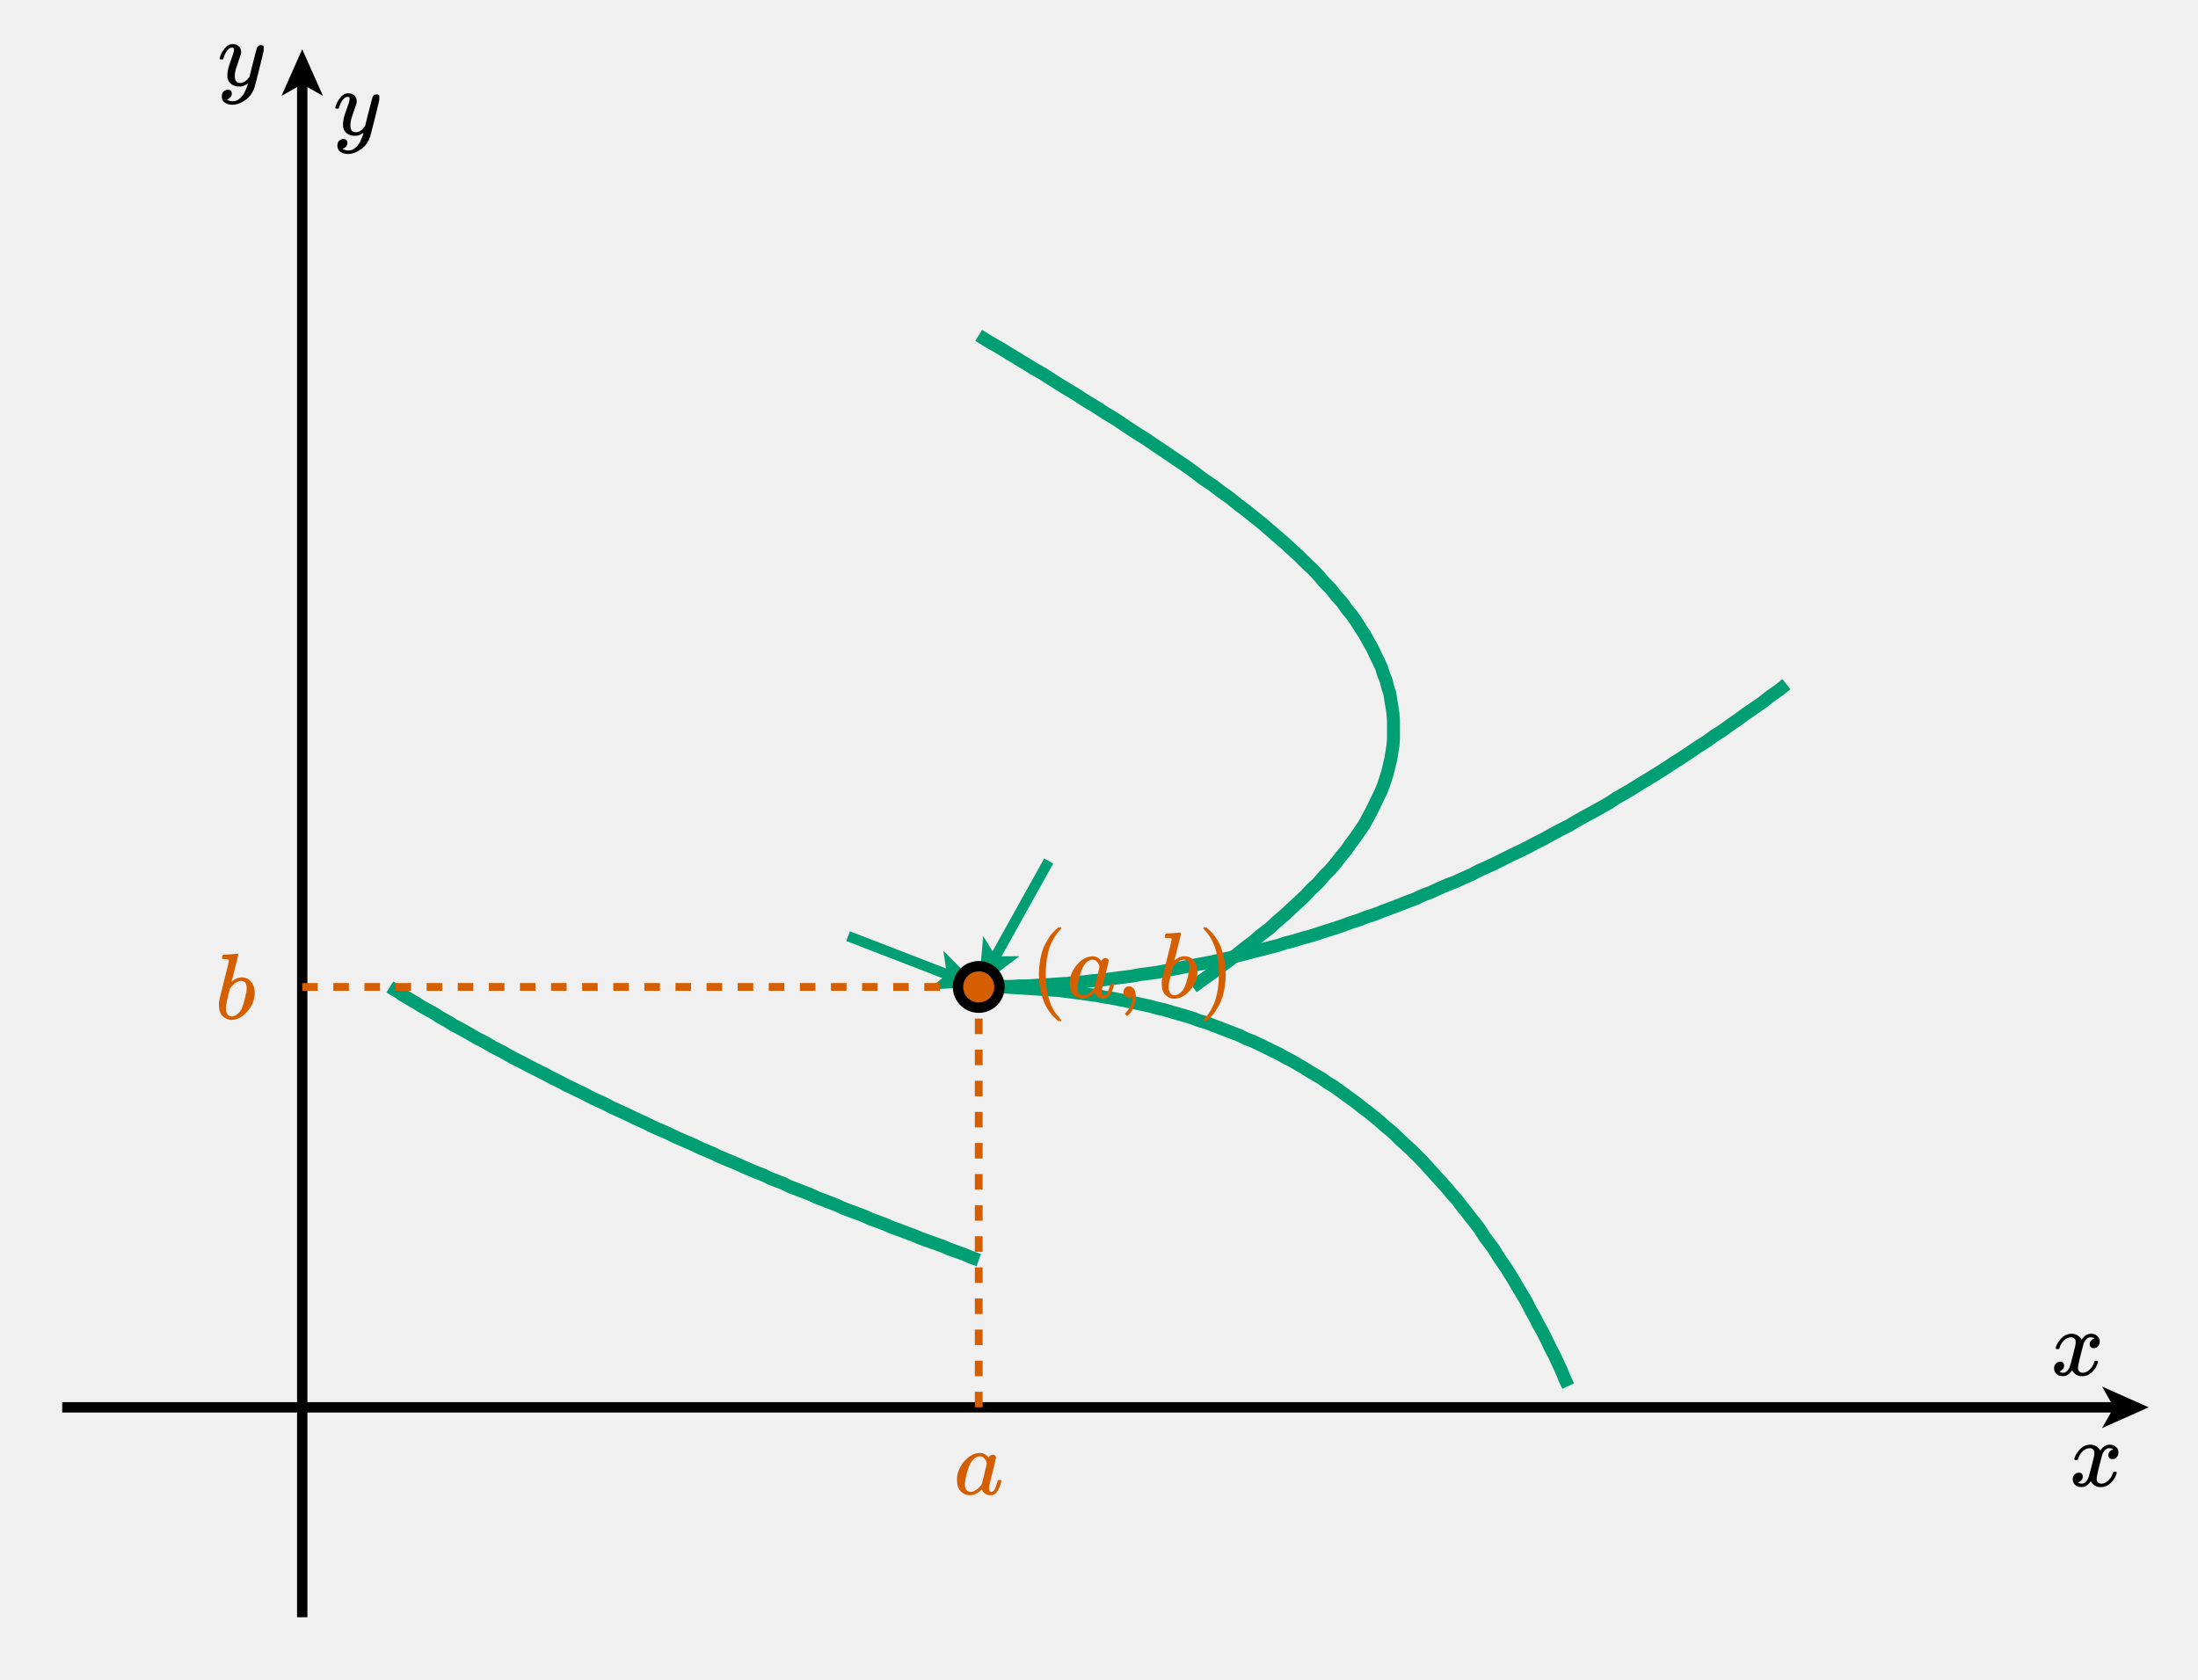
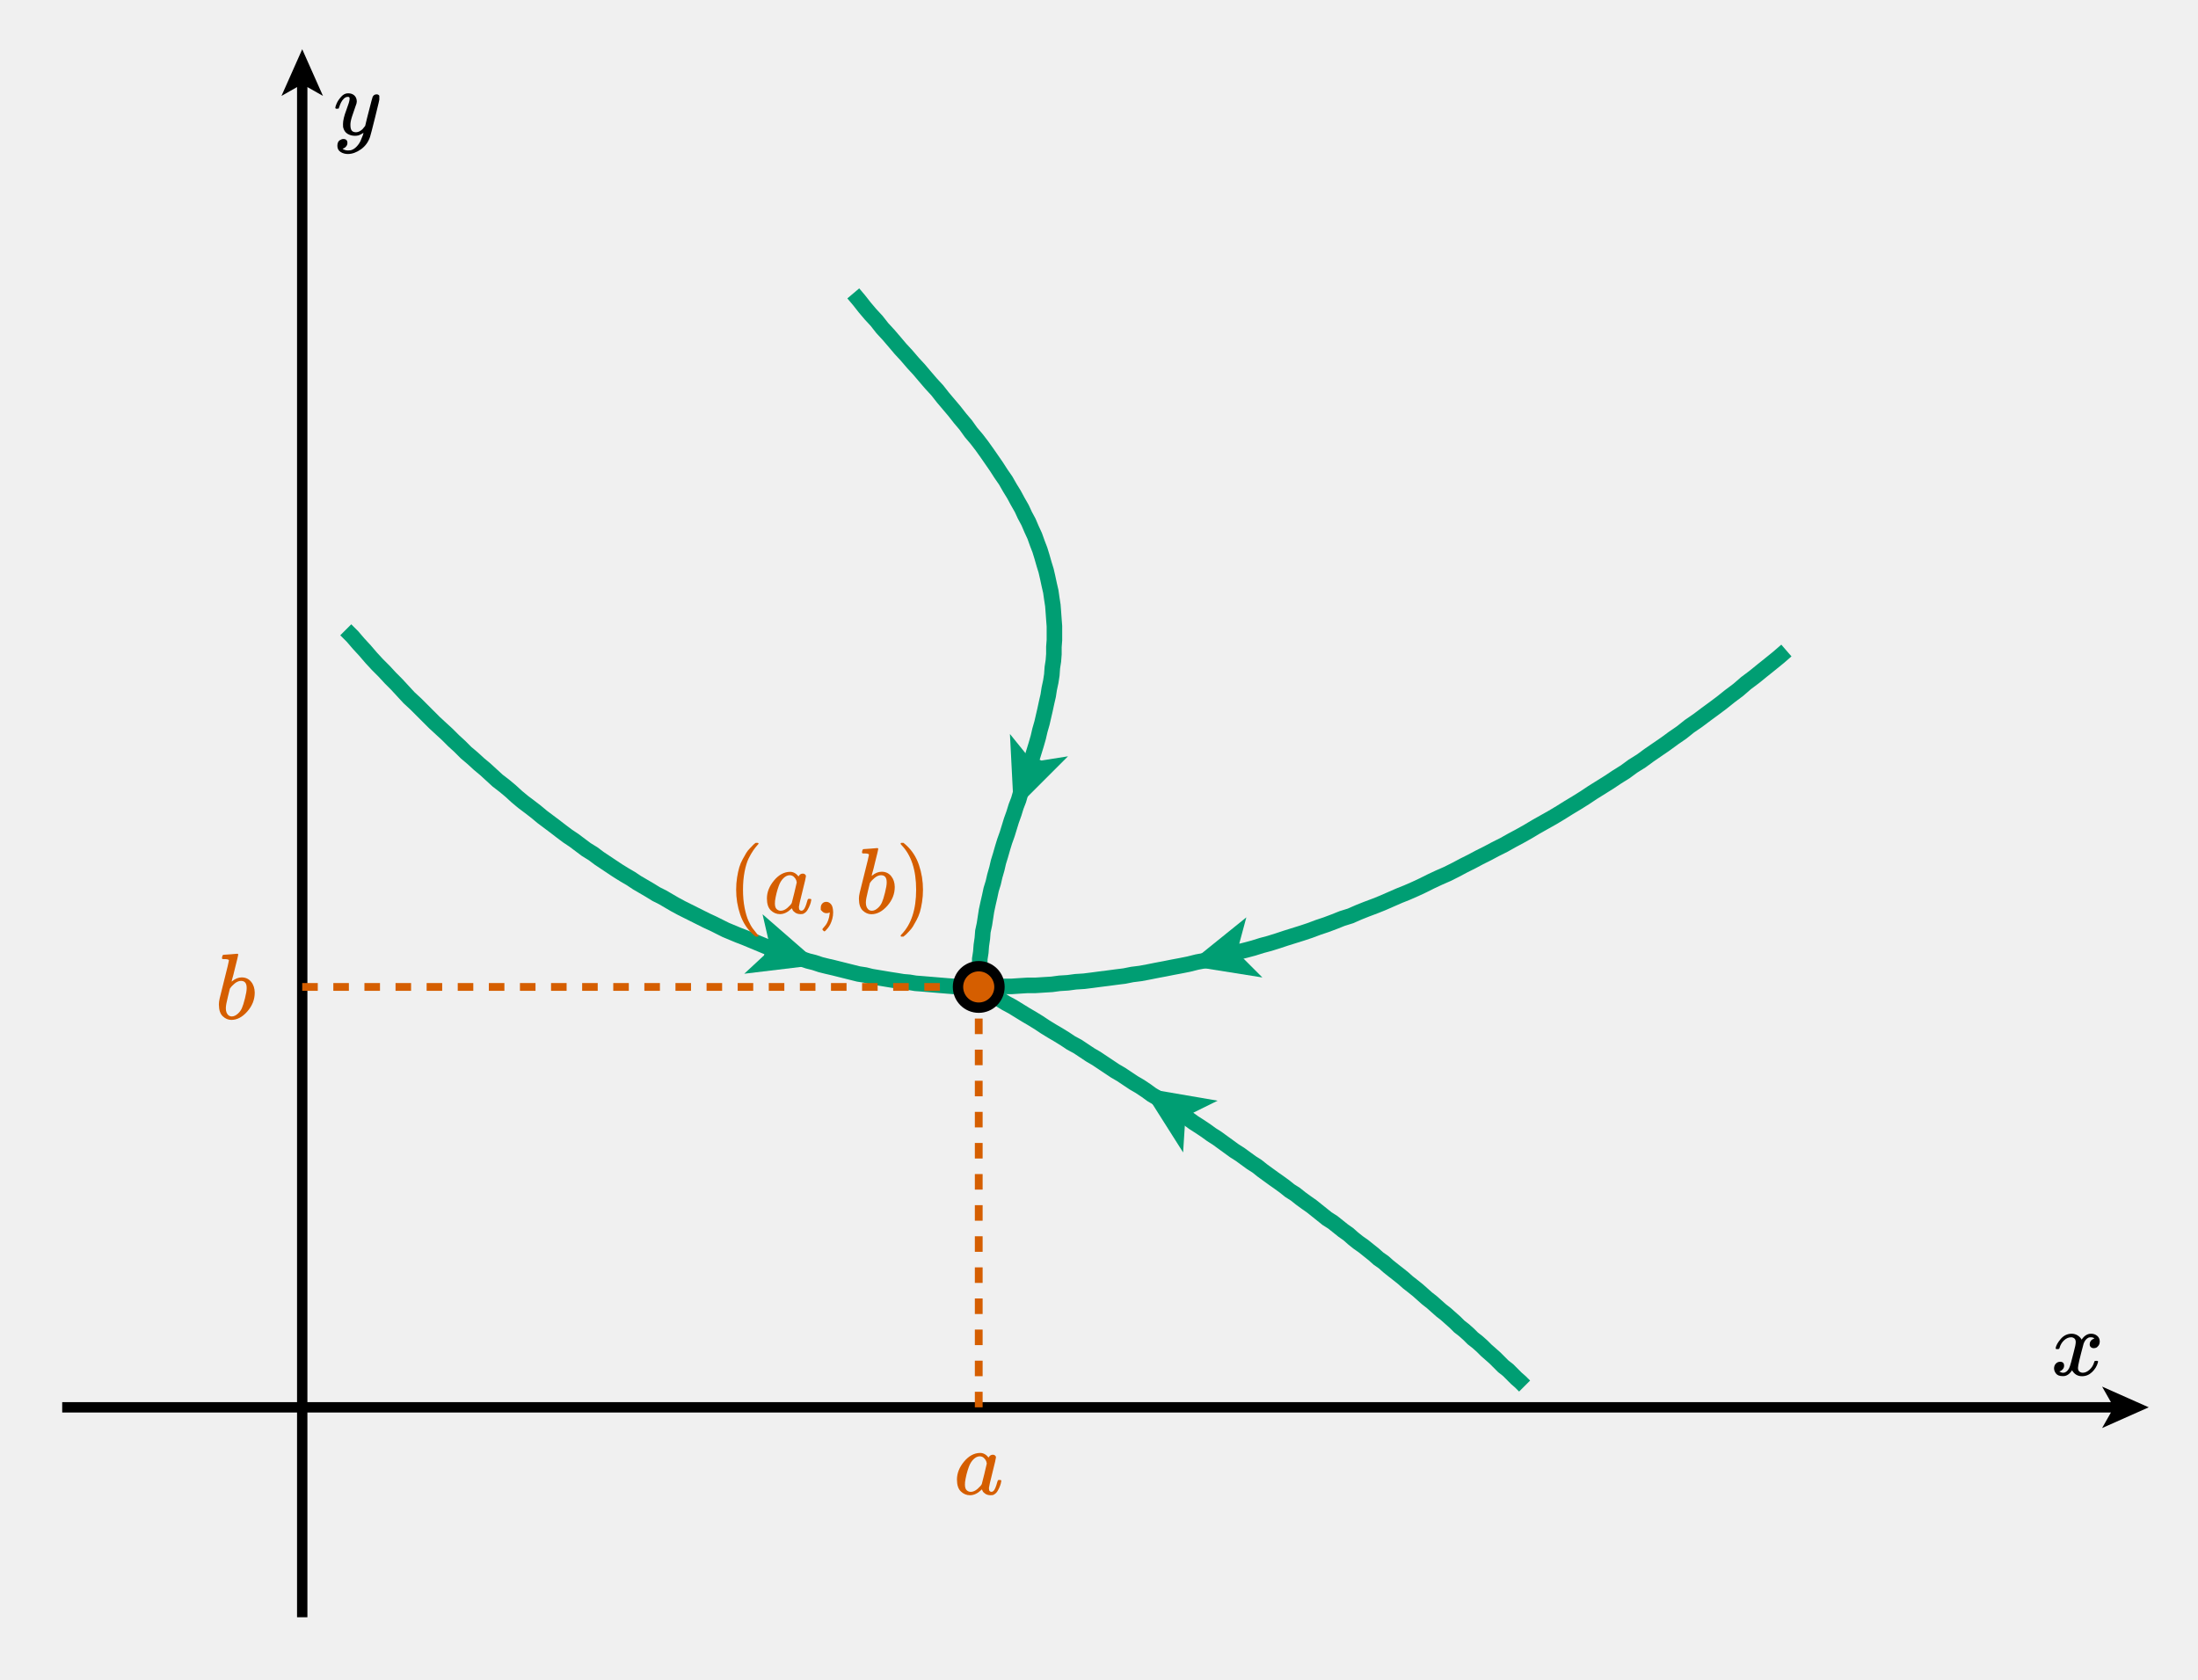
<svg xmlns="http://www.w3.org/2000/svg" xmlns:xlink="http://www.w3.org/1999/xlink" id="prefigure-lim-paths-figure" width="424" height="324" viewBox="0 0 424 324">
  <defs>
    <clipPath id="prefigure-lim-paths-__clipPath-0">
      <rect x="12.0" y="12.0" width="400.0" height="300.0" />
    </clipPath>
    <clipPath id="prefigure-lim-paths-__clipPath-1">
      <rect x="12.0" y="12.0" width="400.0" height="300.0" />
    </clipPath>
    <marker id="prefigure-lim-paths-arrow-head-end-2_None_24_60-black" markerWidth="9.0" markerHeight="8.0" markerUnits="userSpaceOnUse" orient="auto-start-reverse" refX="6.5" refY="4.0">
      <path d="M 9.0 4.0L 0.0 8.0L 1.7 5.0L 1.7 3.0L 0.0 0.0Z" fill="black" stroke="none" />
    </marker>
    <marker id="prefigure-lim-paths-arrow-head-end-2_None_24_60-black-outline" markerWidth="13.0" markerHeight="12.0" markerUnits="userSpaceOnUse" orient="auto-start-reverse" refX="8.5" refY="6.0">
      <path d="M 11.8 7.8 L 2.8 11.8 A 2 2 0 0 1 0.0 10.0 L 0.0 2.0 A 2 2 0 0 1 2.8 0.2 L 11.8 4.2 A 2 2 0 0 1 11.8 7.8 Z" fill="white" stroke="none" />
    </marker>
-     <marker id="prefigure-lim-paths-arrow-head-end-2_None_24_60-h009E73" markerWidth="9.0" markerHeight="8.0" markerUnits="userSpaceOnUse" orient="auto-start-reverse" refX="6.5" refY="4.0">
-       <path d="M 9.0 4.0L 0.0 8.0L 1.7 5.0L 1.7 3.0L 0.0 0.0Z" fill="#009E73" stroke="none" />
+     <marker id="prefigure-lim-paths-arrow-head-end-3_None_24_60-h009E73" markerWidth="13.5" markerHeight="12.0" markerUnits="userSpaceOnUse" orient="auto-start-reverse" refX="9.8" refY="6.0">
+       <path d="M 13.5 6.0L 0.0 12.0L 2.6 7.5L 2.6 4.5L 0.0 0.0Z" fill="#009E73" stroke="none" />
    </marker>
-     <marker id="prefigure-lim-paths-arrow-head-end-2_None_24_60-h009E73-outline" markerWidth="13.0" markerHeight="12.0" markerUnits="userSpaceOnUse" orient="auto-start-reverse" refX="8.5" refY="6.0">
-       <path d="M 11.8 7.8 L 2.8 11.8 A 2 2 0 0 1 0.0 10.0 L 0.0 2.0 A 2 2 0 0 1 2.8 0.2 L 11.8 4.2 A 2 2 0 0 1 11.8 7.8 Z" fill="white" stroke="none" />
+     <marker id="prefigure-lim-paths-arrow-head-end-3_None_24_60-h009E73-outline" markerWidth="17.5" markerHeight="16.0" markerUnits="userSpaceOnUse" orient="auto-start-reverse" refX="11.8" refY="8.0">
+       <path d="M 16.3 9.8 L 2.8 15.8 A 2 2 0 0 1 0.0 14.0 L 0.0 2.0 A 2 2 0 0 1 2.8 0.2 L 16.3 6.2 A 2 2 0 0 1 16.3 9.8 Z" fill="white" stroke="none" />
    </marker>
  </defs>
  <g id="prefigure-lim-paths-lp-axes" stroke="black" stroke-width="2">
    <line id="prefigure-lim-paths-__line-0" x1="12.0" y1="271.5" x2="412.0" y2="271.5" stroke="black" stroke-width="2" marker-end="url(#prefigure-lim-paths-arrow-head-end-2_None_24_60-black)" />
    <line id="prefigure-lim-paths-__line-1" x1="58.3" y1="312.0" x2="58.3" y2="12.0" stroke="black" stroke-width="2" marker-end="url(#prefigure-lim-paths-arrow-head-end-2_None_24_60-black)" />
  </g>
  <g id="prefigure-lim-paths-__label-0" transform="translate(406.0,265.5) translate(-10.4,-8.2)">
    <g id="prefigure-lim-paths-__g-0">
      <svg style="vertical-align: -0.200px" width="10.352px" height="8.200px" role="img" focusable="false" viewBox="0 -442 572 453" x="0.0" y="0.0">
        <defs>
          <path id="prefigure-lim-paths-MJX-2-TEX-I-1D465" d="M52 289Q59 331 106 386T222 442Q257 442 286 424T329 379Q371 442 430 442Q467 442 494 420T522 361Q522 332 508 314T481 292T458 288Q439 288 427 299T415 328Q415 374 465 391Q454 404 425 404Q412 404 406 402Q368 386 350 336Q290 115 290 78Q290 50 306 38T341 26Q378 26 414 59T463 140Q466 150 469 151T485 153H489Q504 153 504 145Q504 144 502 134Q486 77 440 33T333 -11Q263 -11 227 52Q186 -10 133 -10H127Q78 -10 57 16T35 71Q35 103 54 123T99 143Q142 143 142 101Q142 81 130 66T107 46T94 41L91 40Q91 39 97 36T113 29T132 26Q168 26 194 71Q203 87 217 139T245 247T261 313Q266 340 266 352Q266 380 251 392T217 404Q177 404 142 372T93 290Q91 281 88 280T72 278H58Q52 284 52 289Z" />
        </defs>
        <g stroke="currentColor" fill="currentColor" stroke-width="0" transform="scale(1,-1)">
          <g data-mml-node="math">
            <g data-mml-node="mi" data-semantic-type="identifier" data-semantic-role="latinletter" data-semantic-font="italic" data-semantic-annotation="clearspeak:simple" data-semantic-id="0" data-semantic-speech="x">
              <use data-c="1D465" xlink:href="#prefigure-lim-paths-MJX-2-TEX-I-1D465" />
            </g>
          </g>
        </g>
      </svg>
    </g>
  </g>
  <g id="prefigure-lim-paths-__label-1" transform="translate(64.3,18.0) translate(0.0,-0.0)">
    <g id="prefigure-lim-paths-__g-1">
      <svg style="vertical-align: -3.712px" width="8.872px" height="11.712px" role="img" focusable="false" viewBox="0 -442 490 647" x="0.0" y="0.0">
        <defs>
          <path id="prefigure-lim-paths-MJX-3-TEX-I-1D466" d="M21 287Q21 301 36 335T84 406T158 442Q199 442 224 419T250 355Q248 336 247 334Q247 331 231 288T198 191T182 105Q182 62 196 45T238 27Q261 27 281 38T312 61T339 94Q339 95 344 114T358 173T377 247Q415 397 419 404Q432 431 462 431Q475 431 483 424T494 412T496 403Q496 390 447 193T391 -23Q363 -106 294 -155T156 -205Q111 -205 77 -183T43 -117Q43 -95 50 -80T69 -58T89 -48T106 -45Q150 -45 150 -87Q150 -107 138 -122T115 -142T102 -147L99 -148Q101 -153 118 -160T152 -167H160Q177 -167 186 -165Q219 -156 247 -127T290 -65T313 -9T321 21L315 17Q309 13 296 6T270 -6Q250 -11 231 -11Q185 -11 150 11T104 82Q103 89 103 113Q103 170 138 262T173 379Q173 380 173 381Q173 390 173 393T169 400T158 404H154Q131 404 112 385T82 344T65 302T57 280Q55 278 41 278H27Q21 284 21 287Z" />
        </defs>
        <g stroke="currentColor" fill="currentColor" stroke-width="0" transform="scale(1,-1)">
          <g data-mml-node="math">
            <g data-mml-node="mi" data-semantic-type="identifier" data-semantic-role="latinletter" data-semantic-font="italic" data-semantic-annotation="clearspeak:simple" data-semantic-id="0" data-semantic-speech="y">
              <use data-c="1D466" xlink:href="#prefigure-lim-paths-MJX-3-TEX-I-1D466" />
            </g>
          </g>
        </g>
      </svg>
    </g>
  </g>
-   <path id="prefigure-lim-paths-lp-c1" d="M 188.8 64.7 L 190.9 66.0 L 193.0 67.2 L 195.1 68.5 L 197.1 69.7 L 199.2 71.0 L 201.3 72.2 L 203.3 73.5 L 205.4 74.8 L 207.4 76.0 L 209.4 77.3 L 211.4 78.5 L 213.4 79.8 L 215.4 81.0 L 217.3 82.3 L 219.3 83.6 L 221.2 84.8 L 223.1 86.1 L 224.9 87.3 L 226.8 88.6 L 228.6 89.8 L 230.4 91.1 L 232.1 92.4 L 233.9 93.6 L 235.6 94.9 L 237.3 96.1 L 238.9 97.4 L 240.5 98.6 L 242.1 99.9 L 243.6 101.1 L 245.1 102.4 L 246.6 103.7 L 248.0 104.9 L 249.4 106.2 L 250.7 107.4 L 252.0 108.7 L 253.3 109.9 L 254.5 111.2 L 255.6 112.5 L 256.8 113.7 L 257.8 115.0 L 258.9 116.2 L 259.8 117.5 L 260.8 118.7 L 261.7 120.0 L 262.5 121.3 L 263.3 122.5 L 264.0 123.8 L 264.7 125.0 L 265.3 126.3 L 265.9 127.5 L 266.5 128.8 L 266.9 130.1 L 267.4 131.3 L 267.7 132.6 L 268.1 133.8 L 268.3 135.1 L 268.5 136.3 L 268.7 137.6 L 268.8 138.9 L 268.8 140.1 L 268.8 141.4 L 268.8 142.6 L 268.7 143.9 L 268.5 145.1 L 268.3 146.4 L 268.0 147.6 L 267.7 148.9 L 267.3 150.2 L 266.9 151.4 L 266.4 152.7 L 265.8 153.9 L 265.2 155.2 L 264.6 156.4 L 263.9 157.7 L 263.2 159.0 L 262.4 160.2 L 261.5 161.5 L 260.6 162.7 L 259.7 164.0 L 258.7 165.2 L 257.7 166.5 L 256.6 167.8 L 255.4 169.0 L 254.3 170.3 L 253.0 171.5 L 251.8 172.8 L 250.5 174.0 L 249.1 175.3 L 247.7 176.6 L 246.3 177.8 L 244.9 179.1 L 243.3 180.3 L 241.8 181.6 L 240.2 182.8 L 238.6 184.1 L 237.0 185.4 L 235.3 186.6 L 233.6 187.9 L 231.9 189.1 L 230.1 190.4" stroke="#009E73" stroke-width="2.5" fill="none" clip-path="url(#prefigure-lim-paths-__clipPath-1)" />
-   <path id="prefigure-lim-paths-lp-c2" d="M 188.8 243.1 L 187.4 242.6 L 186.0 242.0 L 184.6 241.5 L 183.2 241.0 L 181.8 240.4 L 180.4 239.9 L 179.0 239.4 L 177.6 238.9 L 176.2 238.3 L 174.8 237.8 L 173.5 237.3 L 172.1 236.8 L 170.7 236.2 L 169.4 235.7 L 168.0 235.2 L 166.7 234.6 L 165.4 234.1 L 164.0 233.6 L 162.7 233.1 L 161.4 232.5 L 160.1 232.0 L 158.8 231.5 L 157.5 231.0 L 156.2 230.4 L 154.9 229.9 L 153.6 229.4 L 152.3 228.9 L 151.1 228.3 L 149.8 227.8 L 148.5 227.3 L 147.3 226.7 L 146.0 226.2 L 144.8 225.7 L 143.6 225.2 L 142.3 224.6 L 141.1 224.1 L 139.9 223.6 L 138.7 223.1 L 137.5 222.5 L 136.3 222.0 L 135.1 221.5 L 133.9 220.9 L 132.7 220.4 L 131.6 219.9 L 130.4 219.4 L 129.2 218.8 L 128.1 218.3 L 126.9 217.8 L 125.8 217.3 L 124.6 216.7 L 123.5 216.2 L 122.4 215.7 L 121.2 215.1 L 120.1 214.6 L 119.0 214.1 L 117.9 213.6 L 116.8 213.0 L 115.7 212.5 L 114.6 212.0 L 113.6 211.5 L 112.5 210.9 L 111.4 210.4 L 110.4 209.9 L 109.3 209.4 L 108.2 208.8 L 107.2 208.3 L 106.2 207.8 L 105.1 207.2 L 104.1 206.7 L 103.1 206.2 L 102.1 205.7 L 101.0 205.1 L 100.0 204.6 L 99.0 204.1 L 98.1 203.6 L 97.1 203.0 L 96.1 202.5 L 95.1 202.0 L 94.1 201.4 L 93.2 200.9 L 92.2 200.4 L 91.3 199.9 L 90.3 199.3 L 89.4 198.8 L 88.5 198.3 L 87.5 197.8 L 86.6 197.2 L 85.7 196.7 L 84.8 196.2 L 83.9 195.6 L 83.0 195.1 L 82.1 194.6 L 81.2 194.1 L 80.3 193.5 L 79.4 193.0 L 78.6 192.5 L 77.7 192.0 L 76.9 191.4 L 76.0 190.9 L 75.2 190.4" stroke="#009E73" stroke-width="2.5" fill="none" clip-path="url(#prefigure-lim-paths-__clipPath-1)" />
-   <path id="prefigure-lim-paths-lp-c3" d="M 188.8 190.4 L 190.4 190.4 L 192.0 190.4 L 193.5 190.3 L 195.1 190.3 L 196.6 190.2 L 198.2 190.2 L 199.7 190.1 L 201.3 190.0 L 202.9 189.9 L 204.4 189.8 L 206.0 189.7 L 207.5 189.5 L 209.1 189.4 L 210.7 189.2 L 212.2 189.1 L 213.8 188.9 L 215.3 188.7 L 216.9 188.5 L 218.4 188.3 L 220.0 188.0 L 221.6 187.8 L 223.1 187.6 L 224.7 187.3 L 226.2 187.0 L 227.8 186.7 L 229.3 186.4 L 230.9 186.1 L 232.5 185.8 L 234.0 185.5 L 235.6 185.1 L 237.1 184.8 L 238.7 184.4 L 240.3 184.0 L 241.8 183.6 L 243.4 183.2 L 244.9 182.8 L 246.5 182.4 L 248.0 181.9 L 249.6 181.5 L 251.2 181.0 L 252.7 180.6 L 254.3 180.1 L 255.8 179.6 L 257.4 179.1 L 258.9 178.6 L 260.5 178.0 L 262.1 177.5 L 263.6 176.9 L 265.2 176.4 L 266.7 175.8 L 268.3 175.2 L 269.9 174.6 L 271.4 174.0 L 273.0 173.4 L 274.5 172.7 L 276.1 172.1 L 277.6 171.4 L 279.2 170.7 L 280.8 170.1 L 282.3 169.4 L 283.9 168.7 L 285.4 167.9 L 287.0 167.2 L 288.5 166.5 L 290.1 165.7 L 291.7 164.9 L 293.2 164.2 L 294.8 163.4 L 296.3 162.6 L 297.9 161.8 L 299.5 160.9 L 301.0 160.1 L 302.6 159.3 L 304.1 158.4 L 305.7 157.5 L 307.2 156.7 L 308.8 155.8 L 310.4 154.9 L 311.9 153.9 L 313.5 153.0 L 315.0 152.1 L 316.6 151.1 L 318.1 150.2 L 319.7 149.2 L 321.3 148.2 L 322.8 147.2 L 324.4 146.2 L 325.9 145.2 L 327.5 144.1 L 329.1 143.1 L 330.6 142.0 L 332.2 141.0 L 333.7 139.9 L 335.3 138.8 L 336.8 137.7 L 338.4 136.6 L 340.0 135.5 L 341.5 134.3 L 343.1 133.2 L 344.6 132.0" stroke="#009E73" stroke-width="2.5" fill="none" clip-path="url(#prefigure-lim-paths-__clipPath-1)" />
-   <path id="prefigure-lim-paths-lp-c4" d="M 188.8 190.4 L 190.4 190.4 L 192.0 190.4 L 193.6 190.4 L 195.2 190.5 L 196.7 190.6 L 198.3 190.7 L 199.8 190.8 L 201.3 190.9 L 202.9 191.0 L 204.4 191.1 L 205.9 191.3 L 207.4 191.5 L 208.9 191.7 L 210.3 191.9 L 211.8 192.1 L 213.3 192.4 L 214.7 192.6 L 216.1 192.9 L 217.6 193.2 L 219.0 193.5 L 220.4 193.8 L 221.8 194.1 L 223.2 194.5 L 224.6 194.8 L 225.9 195.2 L 227.3 195.6 L 228.7 196.0 L 230.0 196.4 L 231.3 196.9 L 232.7 197.3 L 234.0 197.8 L 235.3 198.3 L 236.6 198.8 L 237.9 199.3 L 239.2 199.8 L 240.4 200.4 L 241.7 200.9 L 243.0 201.5 L 244.2 202.1 L 245.4 202.7 L 246.7 203.3 L 247.9 204.0 L 249.1 204.6 L 250.3 205.3 L 251.5 206.0 L 252.6 206.7 L 253.8 207.4 L 255.0 208.1 L 256.1 208.9 L 257.3 209.6 L 258.4 210.4 L 259.5 211.2 L 260.6 212.0 L 261.7 212.8 L 262.8 213.7 L 263.9 214.5 L 265.0 215.4 L 266.1 216.3 L 267.1 217.2 L 268.2 218.1 L 269.2 219.0 L 270.2 220.0 L 271.3 221.0 L 272.3 221.9 L 273.3 222.9 L 274.3 223.9 L 275.3 225.0 L 276.2 226.0 L 277.2 227.1 L 278.1 228.1 L 279.1 229.2 L 280.0 230.3 L 281.0 231.4 L 281.9 232.6 L 282.8 233.7 L 283.7 234.9 L 284.6 236.0 L 285.5 237.2 L 286.3 238.5 L 287.2 239.7 L 288.1 240.9 L 288.9 242.2 L 289.7 243.4 L 290.6 244.7 L 291.4 246.0 L 292.2 247.3 L 293.0 248.7 L 293.8 250.0 L 294.6 251.4 L 295.3 252.8 L 296.1 254.2 L 296.8 255.6 L 297.6 257.0 L 298.3 258.4 L 299.0 259.9 L 299.8 261.4 L 300.5 262.9 L 301.2 264.4 L 301.8 265.9 L 302.5 267.4" stroke="#009E73" stroke-width="2.5" fill="none" clip-path="url(#prefigure-lim-paths-__clipPath-1)" />
-   <path id="prefigure-lim-paths-lp-a1" stroke="#009E73" stroke-width="2" fill="none" marker-end="url(#prefigure-lim-paths-arrow-head-end-2_None_24_60-h009E73)" d="M 202.3 166.1 L 190.0 188.2" />
-   <path id="prefigure-lim-paths-lp-a2" stroke="#009E73" stroke-width="2" fill="none" marker-end="url(#prefigure-lim-paths-arrow-head-end-2_None_24_60-h009E73)" d="M 163.6 180.6 L 186.6 189.5" />
+   <path id="prefigure-lim-paths-lp-c1" d="M 164.6 56.6 L 165.7 57.9 L 166.8 59.3 L 167.9 60.6 L 169.1 61.9 L 170.2 63.3 L 171.4 64.6 L 172.6 66.0 L 173.7 67.3 L 174.9 68.6 L 176.1 70.0 L 177.3 71.3 L 178.4 72.6 L 179.6 74.0 L 180.8 75.3 L 181.9 76.7 L 183.0 78.0 L 184.1 79.3 L 185.2 80.7 L 186.3 82.0 L 187.3 83.4 L 188.4 84.7 L 189.4 86.0 L 190.4 87.4 L 191.3 88.7 L 192.2 90.0 L 193.1 91.4 L 194.0 92.7 L 194.8 94.1 L 195.6 95.4 L 196.3 96.7 L 197.1 98.1 L 197.7 99.4 L 198.4 100.7 L 199.0 102.1 L 199.6 103.4 L 200.1 104.8 L 200.6 106.1 L 201.0 107.4 L 201.4 108.8 L 201.8 110.1 L 202.1 111.4 L 202.4 112.8 L 202.7 114.1 L 202.9 115.5 L 203.1 116.8 L 203.2 118.1 L 203.3 119.5 L 203.4 120.8 L 203.4 122.1 L 203.4 123.5 L 203.3 124.8 L 203.3 126.2 L 203.2 127.5 L 203.0 128.8 L 202.9 130.2 L 202.7 131.5 L 202.4 132.9 L 202.2 134.2 L 201.9 135.5 L 201.6 136.9 L 201.3 138.2 L 201.0 139.5 L 200.6 140.9 L 200.3 142.2 L 199.9 143.6 L 199.5 144.9 L 199.1 146.2 L 198.7 147.6 L 198.2 148.9 L 197.8 150.2 L 197.4 151.6 L 196.9 152.9 L 196.5 154.3 L 196.0 155.6 L 195.6 156.9 L 195.1 158.3 L 194.7 159.6 L 194.3 160.9 L 193.8 162.3 L 193.4 163.6 L 193.0 165.0 L 192.6 166.3 L 192.3 167.6 L 191.9 169.0 L 191.6 170.3 L 191.2 171.6 L 190.9 173.0 L 190.6 174.3 L 190.3 175.7 L 190.1 177.0 L 189.9 178.3 L 189.6 179.7 L 189.5 181.0 L 189.3 182.4 L 189.2 183.7 L 189.0 185.0 L 189.0 186.4 L 188.9 187.7 L 188.9 189.0 L 188.8 190.4 M 199.1 146.2 L 198.7 147.6 L 198.2 148.9 L 197.8 150.2 L 197.4 151.6 L 196.9 152.9" stroke="#009E73" stroke-width="3" fill="none" clip-path="url(#prefigure-lim-paths-__clipPath-1)" marker-end="url(#prefigure-lim-paths-arrow-head-end-3_None_24_60-h009E73)" />
+   <path id="prefigure-lim-paths-lp-c2" d="M 66.7 121.5 L 68.0 122.8 L 69.2 124.2 L 70.4 125.5 L 71.6 126.9 L 72.8 128.2 L 74.1 129.5 L 75.3 130.8 L 76.5 132.0 L 77.7 133.3 L 78.9 134.6 L 80.2 135.8 L 81.4 137.0 L 82.6 138.2 L 83.8 139.4 L 85.1 140.6 L 86.3 141.7 L 87.5 142.9 L 88.7 144.0 L 89.9 145.2 L 91.2 146.3 L 92.4 147.4 L 93.6 148.4 L 94.8 149.5 L 96.0 150.6 L 97.3 151.6 L 98.5 152.6 L 99.7 153.7 L 100.9 154.7 L 102.1 155.6 L 103.4 156.6 L 104.6 157.6 L 105.8 158.5 L 107.0 159.4 L 108.3 160.4 L 109.5 161.3 L 110.7 162.1 L 111.9 163.0 L 113.1 163.9 L 114.4 164.7 L 115.6 165.6 L 116.8 166.4 L 118.0 167.2 L 119.2 168.0 L 120.5 168.8 L 121.7 169.5 L 122.9 170.3 L 124.1 171.0 L 125.3 171.7 L 126.6 172.5 L 127.8 173.1 L 129.0 173.8 L 130.2 174.5 L 131.5 175.2 L 132.7 175.8 L 133.9 176.4 L 135.1 177.0 L 136.3 177.6 L 137.6 178.2 L 138.8 178.8 L 140.0 179.4 L 141.2 179.9 L 142.4 180.4 L 143.7 180.9 L 144.9 181.4 L 146.1 181.9 L 147.3 182.4 L 148.5 182.9 L 149.8 183.3 L 151.0 183.8 L 152.2 184.2 L 153.4 184.6 L 154.7 185.0 L 155.9 185.4 L 157.1 185.7 L 158.3 186.1 L 159.5 186.4 L 160.8 186.7 L 162.0 187.0 L 163.2 187.3 L 164.4 187.6 L 165.6 187.9 L 166.9 188.1 L 168.1 188.4 L 169.3 188.6 L 170.5 188.8 L 171.7 189.0 L 173.0 189.2 L 174.2 189.4 L 175.4 189.5 L 176.6 189.7 L 177.9 189.8 L 179.1 189.9 L 180.3 190.0 L 181.5 190.1 L 182.7 190.2 L 184.0 190.3 L 185.2 190.3 L 186.4 190.4 L 187.6 190.4 L 188.8 190.4 M 148.5 182.9 L 149.8 183.3 L 151.0 183.8 L 152.2 184.2 L 153.4 184.6 L 154.7 185.0" stroke="#009E73" stroke-width="3" fill="none" clip-path="url(#prefigure-lim-paths-__clipPath-1)" marker-end="url(#prefigure-lim-paths-arrow-head-end-3_None_24_60-h009E73)" />
+   <path id="prefigure-lim-paths-lp-c3" d="M 344.6 125.5 L 343.1 126.8 L 341.5 128.1 L 340.0 129.3 L 338.4 130.6 L 336.8 131.8 L 335.3 133.1 L 333.7 134.3 L 332.2 135.5 L 330.6 136.7 L 329.1 137.8 L 327.5 139.0 L 325.9 140.1 L 324.4 141.3 L 322.8 142.4 L 321.3 143.5 L 319.7 144.6 L 318.1 145.7 L 316.6 146.8 L 315.0 147.8 L 313.5 148.9 L 311.9 149.9 L 310.4 150.9 L 308.8 151.9 L 307.2 152.9 L 305.7 153.9 L 304.1 154.9 L 302.6 155.8 L 301.0 156.8 L 299.5 157.7 L 297.9 158.6 L 296.3 159.5 L 294.8 160.4 L 293.2 161.3 L 291.7 162.1 L 290.1 163.0 L 288.5 163.8 L 287.0 164.6 L 285.4 165.4 L 283.9 166.2 L 282.3 167.0 L 280.8 167.8 L 279.2 168.6 L 277.6 169.3 L 276.1 170.0 L 274.5 170.8 L 273.0 171.5 L 271.4 172.2 L 269.9 172.8 L 268.3 173.5 L 266.7 174.2 L 265.2 174.8 L 263.6 175.4 L 262.1 176.0 L 260.5 176.7 L 258.9 177.2 L 257.4 177.8 L 255.8 178.4 L 254.3 178.9 L 252.7 179.5 L 251.2 180.0 L 249.6 180.5 L 248.0 181.0 L 246.5 181.5 L 244.9 182.0 L 243.4 182.4 L 241.8 182.9 L 240.3 183.3 L 238.7 183.7 L 237.1 184.1 L 235.6 184.5 L 234.0 184.9 L 232.5 185.3 L 230.9 185.6 L 229.3 186.0 L 227.8 186.3 L 226.2 186.6 L 224.7 186.9 L 223.1 187.2 L 221.6 187.5 L 220.0 187.8 L 218.4 188.0 L 216.9 188.3 L 215.3 188.5 L 213.8 188.7 L 212.2 188.9 L 210.7 189.1 L 209.1 189.3 L 207.5 189.4 L 206.0 189.6 L 204.4 189.7 L 202.9 189.9 L 201.3 190.0 L 199.7 190.1 L 198.2 190.1 L 196.6 190.2 L 195.1 190.3 L 193.5 190.3 L 192.0 190.4 L 190.4 190.4 L 188.8 190.4 M 240.3 183.3 L 238.7 183.7 L 237.1 184.1 L 235.6 184.5 L 234.0 184.9 L 232.5 185.3" stroke="#009E73" stroke-width="3" fill="none" clip-path="url(#prefigure-lim-paths-__clipPath-1)" marker-end="url(#prefigure-lim-paths-arrow-head-end-3_None_24_60-h009E73)" />
+   <path id="prefigure-lim-paths-lp-c4" d="M 294.1 267.4 L 293.3 266.6 L 292.5 265.9 L 291.7 265.1 L 290.9 264.3 L 290.0 263.6 L 289.2 262.8 L 288.4 262.0 L 287.5 261.2 L 286.7 260.5 L 285.9 259.7 L 285.0 258.9 L 284.1 258.2 L 283.3 257.4 L 282.4 256.6 L 281.5 255.9 L 280.7 255.1 L 279.8 254.3 L 278.9 253.5 L 278.0 252.8 L 277.1 252.0 L 276.2 251.2 L 275.3 250.5 L 274.4 249.7 L 273.5 248.9 L 272.5 248.1 L 271.6 247.4 L 270.7 246.6 L 269.7 245.8 L 268.8 245.1 L 267.8 244.3 L 266.9 243.5 L 265.9 242.8 L 265.0 242.0 L 264.0 241.2 L 263.0 240.4 L 262.0 239.7 L 261.0 238.9 L 260.1 238.1 L 259.1 237.4 L 258.1 236.6 L 257.1 235.8 L 256.0 235.1 L 255.0 234.3 L 254.0 233.5 L 253.0 232.7 L 252.0 232.0 L 250.9 231.2 L 249.9 230.4 L 248.8 229.7 L 247.8 228.9 L 246.7 228.1 L 245.7 227.4 L 244.6 226.6 L 243.5 225.8 L 242.5 225.0 L 241.4 224.3 L 240.3 223.5 L 239.2 222.7 L 238.1 222.0 L 237.0 221.2 L 235.9 220.4 L 234.8 219.6 L 233.7 218.9 L 232.6 218.1 L 231.4 217.3 L 230.3 216.6 L 229.2 215.8 L 228.0 215.0 L 226.9 214.3 L 225.7 213.5 L 224.6 212.7 L 223.4 211.9 L 222.2 211.2 L 221.1 210.4 L 219.9 209.6 L 218.7 208.9 L 217.5 208.1 L 216.3 207.3 L 215.1 206.6 L 213.9 205.8 L 212.7 205.0 L 211.5 204.2 L 210.3 203.5 L 209.1 202.7 L 207.9 201.9 L 206.6 201.2 L 205.4 200.4 L 204.1 199.6 L 202.9 198.9 L 201.6 198.1 L 200.4 197.3 L 199.1 196.5 L 197.9 195.8 L 196.6 195.0 L 195.3 194.2 L 194.0 193.5 L 192.7 192.7 L 191.4 191.9 L 190.1 191.1 L 188.8 190.4 M 229.2 215.8 L 228.0 215.0 L 226.9 214.3 L 225.7 213.5 L 224.6 212.7 L 223.4 211.9" stroke="#009E73" stroke-width="3" fill="none" clip-path="url(#prefigure-lim-paths-__clipPath-1)" marker-end="url(#prefigure-lim-paths-arrow-head-end-3_None_24_60-h009E73)" />
  <line id="prefigure-lim-paths-lp-hx" x1="58.3" y1="190.4" x2="188.8" y2="190.4" stroke="#D55E00" stroke-width="1.5" stroke-dasharray="3 3" fill="none" />
  <line id="prefigure-lim-paths-lp-hy" x1="188.8" y1="271.5" x2="188.8" y2="190.4" stroke="#D55E00" stroke-width="1.5" stroke-dasharray="3 3" fill="none" />
  <circle id="prefigure-lim-paths-lp-P" cx="188.8" cy="190.4" r="4" stroke="black" stroke-width="2" fill="#D55E00" />
-   <g id="prefigure-lim-paths-lp-P-lab" transform="translate(198.7,187.9) translate(0.0,-9.0)">
+   <g id="prefigure-lim-paths-lp-P-lab" transform="translate(179.8,180.7) translate(-39.5,-18.1)">
    <g id="prefigure-lim-paths-__g-2">
      <svg style="vertical-align: -4.528px; color:#D55E00" width="39.472px" height="18.096px" role="img" focusable="false" viewBox="0 -750 2180.7 1000" x="0.0" y="0.0">
        <defs>
          <path id="prefigure-lim-paths-MJX-4-TEX-N-28" d="M94 250Q94 319 104 381T127 488T164 576T202 643T244 695T277 729T302 750H315H319Q333 750 333 741Q333 738 316 720T275 667T226 581T184 443T167 250T184 58T225 -81T274 -167T316 -220T333 -241Q333 -250 318 -250H315H302L274 -226Q180 -141 137 -14T94 250Z" />
          <path id="prefigure-lim-paths-MJX-4-TEX-I-1D44E" d="M33 157Q33 258 109 349T280 441Q331 441 370 392Q386 422 416 422Q429 422 439 414T449 394Q449 381 412 234T374 68Q374 43 381 35T402 26Q411 27 422 35Q443 55 463 131Q469 151 473 152Q475 153 483 153H487Q506 153 506 144Q506 138 501 117T481 63T449 13Q436 0 417 -8Q409 -10 393 -10Q359 -10 336 5T306 36L300 51Q299 52 296 50Q294 48 292 46Q233 -10 172 -10Q117 -10 75 30T33 157ZM351 328Q351 334 346 350T323 385T277 405Q242 405 210 374T160 293Q131 214 119 129Q119 126 119 118T118 106Q118 61 136 44T179 26Q217 26 254 59T298 110Q300 114 325 217T351 328Z" />
          <path id="prefigure-lim-paths-MJX-4-TEX-N-2C" d="M78 35T78 60T94 103T137 121Q165 121 187 96T210 8Q210 -27 201 -60T180 -117T154 -158T130 -185T117 -194Q113 -194 104 -185T95 -172Q95 -168 106 -156T131 -126T157 -76T173 -3V9L172 8Q170 7 167 6T161 3T152 1T140 0Q113 0 96 17Z" />
          <path id="prefigure-lim-paths-MJX-4-TEX-I-1D44F" d="M73 647Q73 657 77 670T89 683Q90 683 161 688T234 694Q246 694 246 685T212 542Q204 508 195 472T180 418L176 399Q176 396 182 402Q231 442 283 442Q345 442 383 396T422 280Q422 169 343 79T173 -11Q123 -11 82 27T40 150V159Q40 180 48 217T97 414Q147 611 147 623T109 637Q104 637 101 637H96Q86 637 83 637T76 640T73 647ZM336 325V331Q336 405 275 405Q258 405 240 397T207 376T181 352T163 330L157 322L136 236Q114 150 114 114Q114 66 138 42Q154 26 178 26Q211 26 245 58Q270 81 285 114T318 219Q336 291 336 325Z" />
          <path id="prefigure-lim-paths-MJX-4-TEX-N-29" d="M60 749L64 750Q69 750 74 750H86L114 726Q208 641 251 514T294 250Q294 182 284 119T261 12T224 -76T186 -143T145 -194T113 -227T90 -246Q87 -249 86 -250H74Q66 -250 63 -250T58 -247T55 -238Q56 -237 66 -225Q221 -64 221 250T66 725Q56 737 55 738Q55 746 60 749Z" />
        </defs>
        <g stroke="currentColor" fill="currentColor" stroke-width="0" transform="scale(1,-1)">
          <g data-mml-node="math" data-semantic-type="fenced" data-semantic-role="leftright" data-semantic-id="6" data-semantic-children="5" data-semantic-content="0,4" data-semantic-speech="left parenthesis a comma b right parenthesis">
            <g data-mml-node="mo" data-semantic-type="fence" data-semantic-role="open" data-semantic-id="0" data-semantic-parent="6" data-semantic-operator="fenced" data-semantic-speech="left parenthesis">
              <use data-c="28" xlink:href="#prefigure-lim-paths-MJX-4-TEX-N-28" />
            </g>
            <g data-mml-node="mrow" data-semantic-type="punctuated" data-semantic-role="sequence" data-semantic-id="5" data-semantic-children="1,2,3" data-semantic-content="2" data-semantic-parent="6" data-semantic-speech="a comma b" transform="translate(389,0)">
              <g data-mml-node="mi" data-semantic-type="identifier" data-semantic-role="latinletter" data-semantic-font="italic" data-semantic-annotation="clearspeak:simple" data-semantic-id="1" data-semantic-parent="5" data-semantic-speech="a">
                <use data-c="1D44E" xlink:href="#prefigure-lim-paths-MJX-4-TEX-I-1D44E" />
              </g>
              <g data-mml-node="mo" data-semantic-type="punctuation" data-semantic-role="comma" data-semantic-id="2" data-semantic-parent="5" data-semantic-operator="punctuated" data-semantic-speech="comma" transform="translate(529,0)">
                <use data-c="2C" xlink:href="#prefigure-lim-paths-MJX-4-TEX-N-2C" />
              </g>
              <g data-mml-node="mi" data-semantic-type="identifier" data-semantic-role="latinletter" data-semantic-font="italic" data-semantic-annotation="clearspeak:simple" data-semantic-id="3" data-semantic-parent="5" data-semantic-speech="b" transform="translate(973.7,0)">
                <use data-c="1D44F" xlink:href="#prefigure-lim-paths-MJX-4-TEX-I-1D44F" />
              </g>
            </g>
            <g data-mml-node="mo" data-semantic-type="fence" data-semantic-role="close" data-semantic-id="4" data-semantic-parent="6" data-semantic-operator="fenced" data-semantic-speech="right parenthesis" transform="translate(1791.7,0)">
              <use data-c="29" xlink:href="#prefigure-lim-paths-MJX-4-TEX-N-29" />
            </g>
          </g>
        </g>
      </svg>
    </g>
  </g>
  <g id="prefigure-lim-paths-lp-a" transform="translate(188.8,280.3) translate(-4.8,-0.0)">
    <g id="prefigure-lim-paths-__g-3">
      <svg style="vertical-align: -0.184px; color:#D55E00" width="9.576px" height="8.160px" role="img" focusable="false" viewBox="0 -441 529 451" x="0.0" y="0.0">
        <defs>
          <path id="prefigure-lim-paths-MJX-5-TEX-I-1D44E" d="M33 157Q33 258 109 349T280 441Q331 441 370 392Q386 422 416 422Q429 422 439 414T449 394Q449 381 412 234T374 68Q374 43 381 35T402 26Q411 27 422 35Q443 55 463 131Q469 151 473 152Q475 153 483 153H487Q506 153 506 144Q506 138 501 117T481 63T449 13Q436 0 417 -8Q409 -10 393 -10Q359 -10 336 5T306 36L300 51Q299 52 296 50Q294 48 292 46Q233 -10 172 -10Q117 -10 75 30T33 157ZM351 328Q351 334 346 350T323 385T277 405Q242 405 210 374T160 293Q131 214 119 129Q119 126 119 118T118 106Q118 61 136 44T179 26Q217 26 254 59T298 110Q300 114 325 217T351 328Z" />
        </defs>
        <g stroke="currentColor" fill="currentColor" stroke-width="0" transform="scale(1,-1)">
          <g data-mml-node="math">
            <g data-mml-node="mi" data-semantic-type="identifier" data-semantic-role="latinletter" data-semantic-font="italic" data-semantic-annotation="clearspeak:simple" data-semantic-id="0" data-semantic-speech="a">
              <use data-c="1D44E" xlink:href="#prefigure-lim-paths-MJX-5-TEX-I-1D44E" />
            </g>
          </g>
        </g>
      </svg>
    </g>
  </g>
  <g id="prefigure-lim-paths-lp-b" transform="translate(49.3,190.4) translate(-7.8,-6.4)">
    <g id="prefigure-lim-paths-__g-4">
      <svg style="vertical-align: -0.200px; color:#D55E00" width="7.768px" height="12.760px" role="img" focusable="false" viewBox="0 -694 429 705" x="0.0" y="0.0">
        <defs>
          <path id="prefigure-lim-paths-MJX-6-TEX-I-1D44F" d="M73 647Q73 657 77 670T89 683Q90 683 161 688T234 694Q246 694 246 685T212 542Q204 508 195 472T180 418L176 399Q176 396 182 402Q231 442 283 442Q345 442 383 396T422 280Q422 169 343 79T173 -11Q123 -11 82 27T40 150V159Q40 180 48 217T97 414Q147 611 147 623T109 637Q104 637 101 637H96Q86 637 83 637T76 640T73 647ZM336 325V331Q336 405 275 405Q258 405 240 397T207 376T181 352T163 330L157 322L136 236Q114 150 114 114Q114 66 138 42Q154 26 178 26Q211 26 245 58Q270 81 285 114T318 219Q336 291 336 325Z" />
        </defs>
        <g stroke="currentColor" fill="currentColor" stroke-width="0" transform="scale(1,-1)">
          <g data-mml-node="math">
            <g data-mml-node="mi" data-semantic-type="identifier" data-semantic-role="latinletter" data-semantic-font="italic" data-semantic-annotation="clearspeak:simple" data-semantic-id="0" data-semantic-speech="b">
              <use data-c="1D44F" xlink:href="#prefigure-lim-paths-MJX-6-TEX-I-1D44F" />
            </g>
          </g>
        </g>
      </svg>
    </g>
  </g>
-   <g id="prefigure-lim-paths-lp-x" transform="translate(399.2,278.7) translate(0.0,-0.0)">
-     <g id="prefigure-lim-paths-__g-5">
-       <svg style="vertical-align: -0.200px" width="10.352px" height="8.200px" role="img" focusable="false" viewBox="0 -442 572 453" x="0.0" y="0.0">
-         <defs>
-           <path id="prefigure-lim-paths-MJX-7-TEX-I-1D465" d="M52 289Q59 331 106 386T222 442Q257 442 286 424T329 379Q371 442 430 442Q467 442 494 420T522 361Q522 332 508 314T481 292T458 288Q439 288 427 299T415 328Q415 374 465 391Q454 404 425 404Q412 404 406 402Q368 386 350 336Q290 115 290 78Q290 50 306 38T341 26Q378 26 414 59T463 140Q466 150 469 151T485 153H489Q504 153 504 145Q504 144 502 134Q486 77 440 33T333 -11Q263 -11 227 52Q186 -10 133 -10H127Q78 -10 57 16T35 71Q35 103 54 123T99 143Q142 143 142 101Q142 81 130 66T107 46T94 41L91 40Q91 39 97 36T113 29T132 26Q168 26 194 71Q203 87 217 139T245 247T261 313Q266 340 266 352Q266 380 251 392T217 404Q177 404 142 372T93 290Q91 281 88 280T72 278H58Q52 284 52 289Z" />
-         </defs>
-         <g stroke="currentColor" fill="currentColor" stroke-width="0" transform="scale(1,-1)">
-           <g data-mml-node="math">
-             <g data-mml-node="mi" data-semantic-type="identifier" data-semantic-role="latinletter" data-semantic-font="italic" data-semantic-annotation="clearspeak:simple" data-semantic-id="0" data-semantic-speech="x">
-               <use data-c="1D465" xlink:href="#prefigure-lim-paths-MJX-7-TEX-I-1D465" />
-             </g>
-           </g>
-         </g>
-       </svg>
-     </g>
-   </g>
-   <g id="prefigure-lim-paths-lp-y" transform="translate(50.9,20.2) translate(-8.9,-11.7)">
-     <g id="prefigure-lim-paths-__g-6">
-       <svg style="vertical-align: -3.712px" width="8.872px" height="11.712px" role="img" focusable="false" viewBox="0 -442 490 647" x="0.0" y="0.0">
-         <defs>
-           <path id="prefigure-lim-paths-MJX-8-TEX-I-1D466" d="M21 287Q21 301 36 335T84 406T158 442Q199 442 224 419T250 355Q248 336 247 334Q247 331 231 288T198 191T182 105Q182 62 196 45T238 27Q261 27 281 38T312 61T339 94Q339 95 344 114T358 173T377 247Q415 397 419 404Q432 431 462 431Q475 431 483 424T494 412T496 403Q496 390 447 193T391 -23Q363 -106 294 -155T156 -205Q111 -205 77 -183T43 -117Q43 -95 50 -80T69 -58T89 -48T106 -45Q150 -45 150 -87Q150 -107 138 -122T115 -142T102 -147L99 -148Q101 -153 118 -160T152 -167H160Q177 -167 186 -165Q219 -156 247 -127T290 -65T313 -9T321 21L315 17Q309 13 296 6T270 -6Q250 -11 231 -11Q185 -11 150 11T104 82Q103 89 103 113Q103 170 138 262T173 379Q173 380 173 381Q173 390 173 393T169 400T158 404H154Q131 404 112 385T82 344T65 302T57 280Q55 278 41 278H27Q21 284 21 287Z" />
-         </defs>
-         <g stroke="currentColor" fill="currentColor" stroke-width="0" transform="scale(1,-1)">
-           <g data-mml-node="math">
-             <g data-mml-node="mi" data-semantic-type="identifier" data-semantic-role="latinletter" data-semantic-font="italic" data-semantic-annotation="clearspeak:simple" data-semantic-id="0" data-semantic-speech="y">
-               <use data-c="1D466" xlink:href="#prefigure-lim-paths-MJX-8-TEX-I-1D466" />
-             </g>
-           </g>
-         </g>
-       </svg>
-     </g>
-   </g>
</svg>
